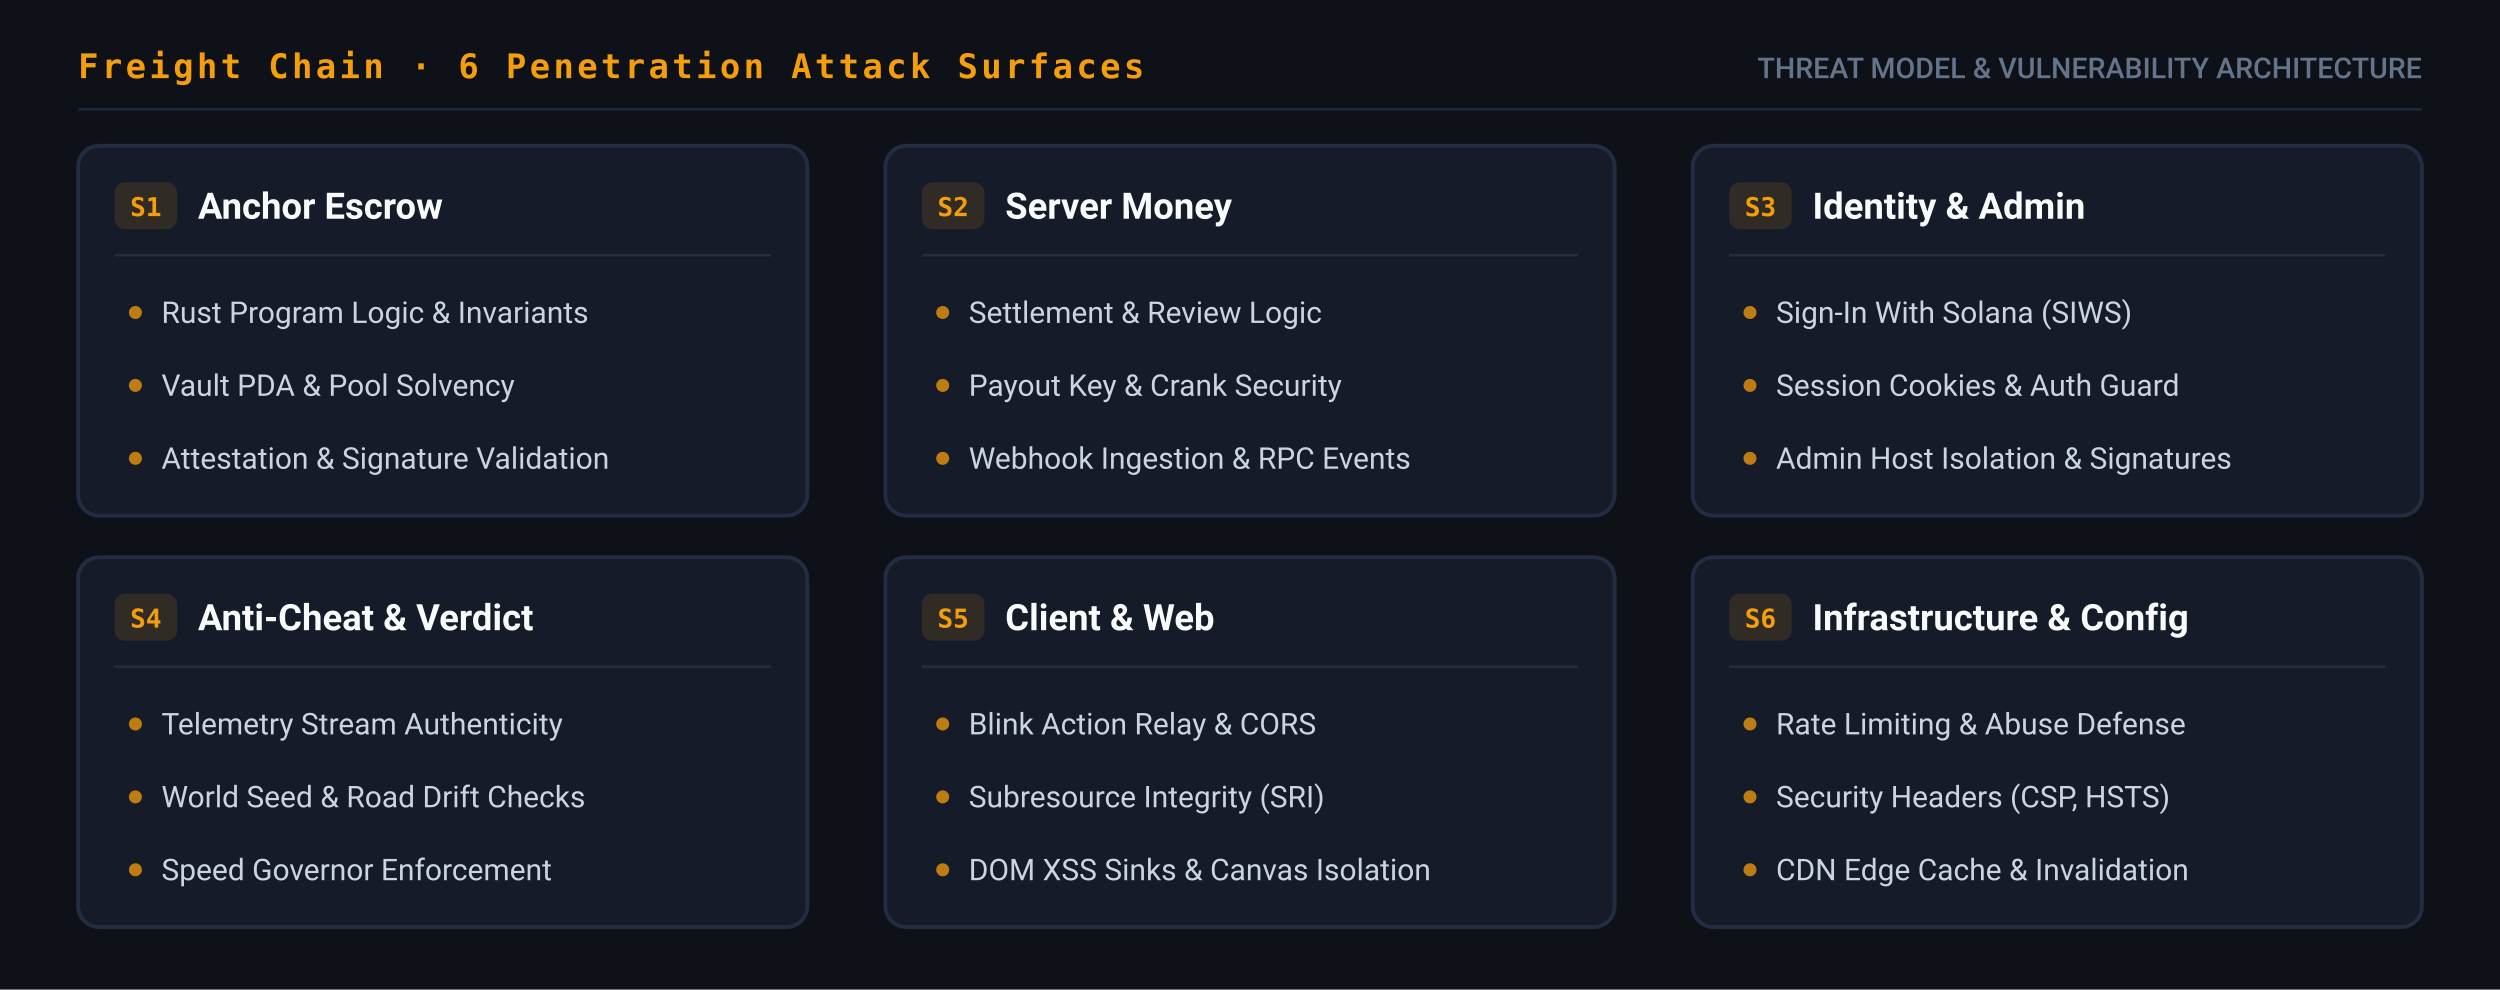
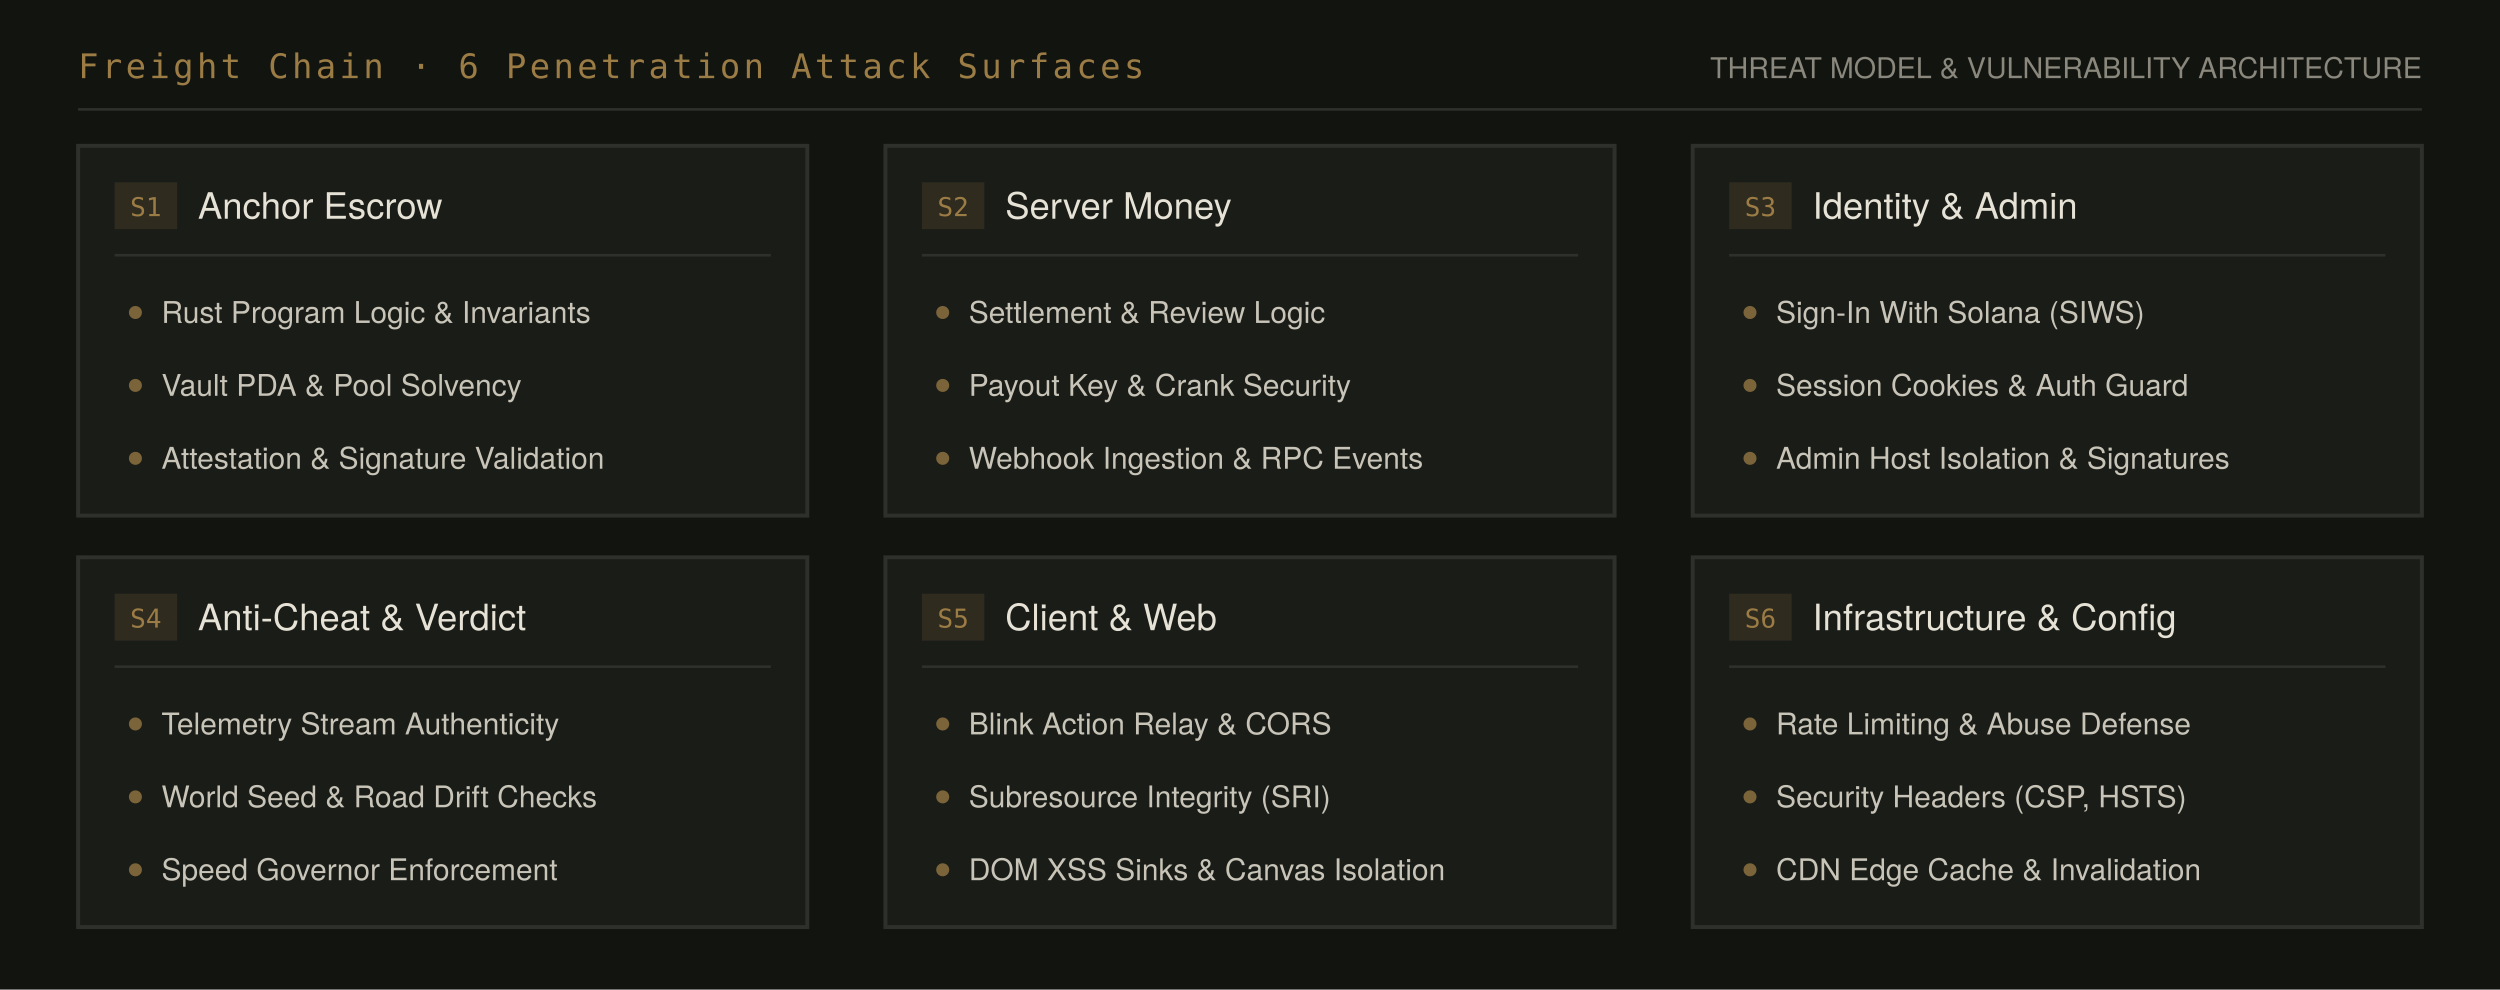
<svg xmlns="http://www.w3.org/2000/svg" viewBox="0 0 960 380" width="100%" height="380">
  <defs>
    <style>
-       .bg { fill: #0e1117; }
-       .card { fill: #151b28; stroke: #222d42; stroke-width: 1.5; rx: 8px; }
-       .main-title { font-family: ui-monospace, SFMono-Regular, Menlo, Monaco, Consolas, monospace; font-size: 13px; font-weight: 700; fill: #f59e0b; letter-spacing: 0.1em; text-transform: uppercase; }
-       .sub-title { font-family: -apple-system, BlinkMacSystemFont, 'Segoe UI', Roboto, sans-serif; font-size: 11px; fill: #64748b; font-weight: 500; }
-       .card-title { font-family: -apple-system, BlinkMacSystemFont, 'Segoe UI', Roboto, sans-serif; font-size: 14px; font-weight: 600; fill: #f8fafc; }
-       .card-badge-bg { fill: rgba(245, 158, 11, 0.12); rx: 4px; }
-       .card-badge { font-family: ui-monospace, SFMono-Regular, Menlo, monospace; font-size: 10px; font-weight: 700; fill: #f59e0b; }
-       .item-text { font-family: -apple-system, BlinkMacSystemFont, 'Segoe UI', Roboto, sans-serif; font-size: 11.5px; fill: #cbd5e1; }
-       .bullet { fill: #f59e0b; opacity: 0.75; }
-       .divider { stroke: #222d42; stroke-width: 1; }
-       .header-line { stroke: #1e293b; stroke-width: 1; }
+       .bg { fill: #121410; }
+       .card { fill: #1a1c18; stroke: #2e312b; stroke-width: 1.5; rx: 0; }
+       .main-title { font-family: IBM Plex Mono, ui-monospace, Menlo, monospace; font-size: 13px; font-weight: 500; fill: #9c7c45; letter-spacing: 0.1em; text-transform: uppercase; }
+       .sub-title { font-family: IBM Plex Sans, Helvetica Neue, sans-serif; font-size: 11px; fill: #8a877c; font-weight: 500; }
+       .card-title { font-family: IBM Plex Sans, Helvetica Neue, sans-serif; font-size: 14px; font-weight: 500; fill: #e6e2d6; }
+       .card-badge-bg { fill: rgba(156, 124, 69, 0.16); rx: 0; }
+       .card-badge { font-family: IBM Plex Mono, ui-monospace, Menlo, monospace; font-size: 10px; font-weight: 500; fill: #9c7c45; }
+       .item-text { font-family: IBM Plex Sans, Helvetica Neue, sans-serif; font-size: 11.5px; fill: #c8c4b8; }
+       .bullet { fill: #9c7c45; opacity: 0.75; }
+       .divider { stroke: #2e312b; stroke-width: 1; }
+       .header-line { stroke: #2e312b; stroke-width: 1; }
    </style>
  </defs>
  <rect width="960" height="380" class="bg" />
  <text x="30" y="30" class="main-title">Freight Chain · 6 Penetration Attack Surfaces</text>
  <text x="930" y="30" text-anchor="end" class="sub-title">THREAT MODEL &amp; VULNERABILITY ARCHITECTURE</text>
  <line x1="30" y1="42" x2="930" y2="42" class="header-line" />
  <g transform="translate(30, 56)">
    <rect width="280" height="142" class="card" />
    <rect x="14" y="14" width="24" height="18" class="card-badge-bg" />
    <text x="26" y="27" text-anchor="middle" class="card-badge">S1</text>
    <text x="46" y="28" class="card-title">Anchor Escrow</text>
    <line x1="14" y1="42" x2="266" y2="42" class="divider" />
    <circle cx="22" cy="64" r="2.5" class="bullet" />
    <text x="32" y="68" class="item-text">Rust Program Logic &amp; Invariants</text>
    <circle cx="22" cy="92" r="2.5" class="bullet" />
    <text x="32" y="96" class="item-text">Vault PDA &amp; Pool Solvency</text>
    <circle cx="22" cy="120" r="2.5" class="bullet" />
    <text x="32" y="124" class="item-text">Attestation &amp; Signature Validation</text>
  </g>
  <g transform="translate(340, 56)">
    <rect width="280" height="142" class="card" />
    <rect x="14" y="14" width="24" height="18" class="card-badge-bg" />
    <text x="26" y="27" text-anchor="middle" class="card-badge">S2</text>
    <text x="46" y="28" class="card-title">Server Money</text>
    <line x1="14" y1="42" x2="266" y2="42" class="divider" />
    <circle cx="22" cy="64" r="2.5" class="bullet" />
    <text x="32" y="68" class="item-text">Settlement &amp; Review Logic</text>
    <circle cx="22" cy="92" r="2.5" class="bullet" />
    <text x="32" y="96" class="item-text">Payout Key &amp; Crank Security</text>
    <circle cx="22" cy="120" r="2.5" class="bullet" />
    <text x="32" y="124" class="item-text">Webhook Ingestion &amp; RPC Events</text>
  </g>
  <g transform="translate(650, 56)">
    <rect width="280" height="142" class="card" />
    <rect x="14" y="14" width="24" height="18" class="card-badge-bg" />
    <text x="26" y="27" text-anchor="middle" class="card-badge">S3</text>
    <text x="46" y="28" class="card-title">Identity &amp; Admin</text>
    <line x1="14" y1="42" x2="266" y2="42" class="divider" />
    <circle cx="22" cy="64" r="2.5" class="bullet" />
    <text x="32" y="68" class="item-text">Sign-In With Solana (SIWS)</text>
    <circle cx="22" cy="92" r="2.5" class="bullet" />
    <text x="32" y="96" class="item-text">Session Cookies &amp; Auth Guard</text>
    <circle cx="22" cy="120" r="2.5" class="bullet" />
    <text x="32" y="124" class="item-text">Admin Host Isolation &amp; Signatures</text>
  </g>
  <g transform="translate(30, 214)">
    <rect width="280" height="142" class="card" />
    <rect x="14" y="14" width="24" height="18" class="card-badge-bg" />
    <text x="26" y="27" text-anchor="middle" class="card-badge">S4</text>
    <text x="46" y="28" class="card-title">Anti-Cheat &amp; Verdict</text>
    <line x1="14" y1="42" x2="266" y2="42" class="divider" />
    <circle cx="22" cy="64" r="2.5" class="bullet" />
    <text x="32" y="68" class="item-text">Telemetry Stream Authenticity</text>
    <circle cx="22" cy="92" r="2.5" class="bullet" />
    <text x="32" y="96" class="item-text">World Seed &amp; Road Drift Checks</text>
    <circle cx="22" cy="120" r="2.5" class="bullet" />
    <text x="32" y="124" class="item-text">Speed Governor Enforcement</text>
  </g>
  <g transform="translate(340, 214)">
    <rect width="280" height="142" class="card" />
    <rect x="14" y="14" width="24" height="18" class="card-badge-bg" />
    <text x="26" y="27" text-anchor="middle" class="card-badge">S5</text>
    <text x="46" y="28" class="card-title">Client &amp; Web</text>
    <line x1="14" y1="42" x2="266" y2="42" class="divider" />
    <circle cx="22" cy="64" r="2.5" class="bullet" />
    <text x="32" y="68" class="item-text">Blink Action Relay &amp; CORS</text>
    <circle cx="22" cy="92" r="2.5" class="bullet" />
    <text x="32" y="96" class="item-text">Subresource Integrity (SRI)</text>
    <circle cx="22" cy="120" r="2.5" class="bullet" />
    <text x="32" y="124" class="item-text">DOM XSS Sinks &amp; Canvas Isolation</text>
  </g>
  <g transform="translate(650, 214)">
    <rect width="280" height="142" class="card" />
    <rect x="14" y="14" width="24" height="18" class="card-badge-bg" />
    <text x="26" y="27" text-anchor="middle" class="card-badge">S6</text>
    <text x="46" y="28" class="card-title">Infrastructure &amp; Config</text>
    <line x1="14" y1="42" x2="266" y2="42" class="divider" />
    <circle cx="22" cy="64" r="2.5" class="bullet" />
    <text x="32" y="68" class="item-text">Rate Limiting &amp; Abuse Defense</text>
    <circle cx="22" cy="92" r="2.5" class="bullet" />
    <text x="32" y="96" class="item-text">Security Headers (CSP, HSTS)</text>
    <circle cx="22" cy="120" r="2.5" class="bullet" />
    <text x="32" y="124" class="item-text">CDN Edge Cache &amp; Invalidation</text>
  </g>
</svg>
